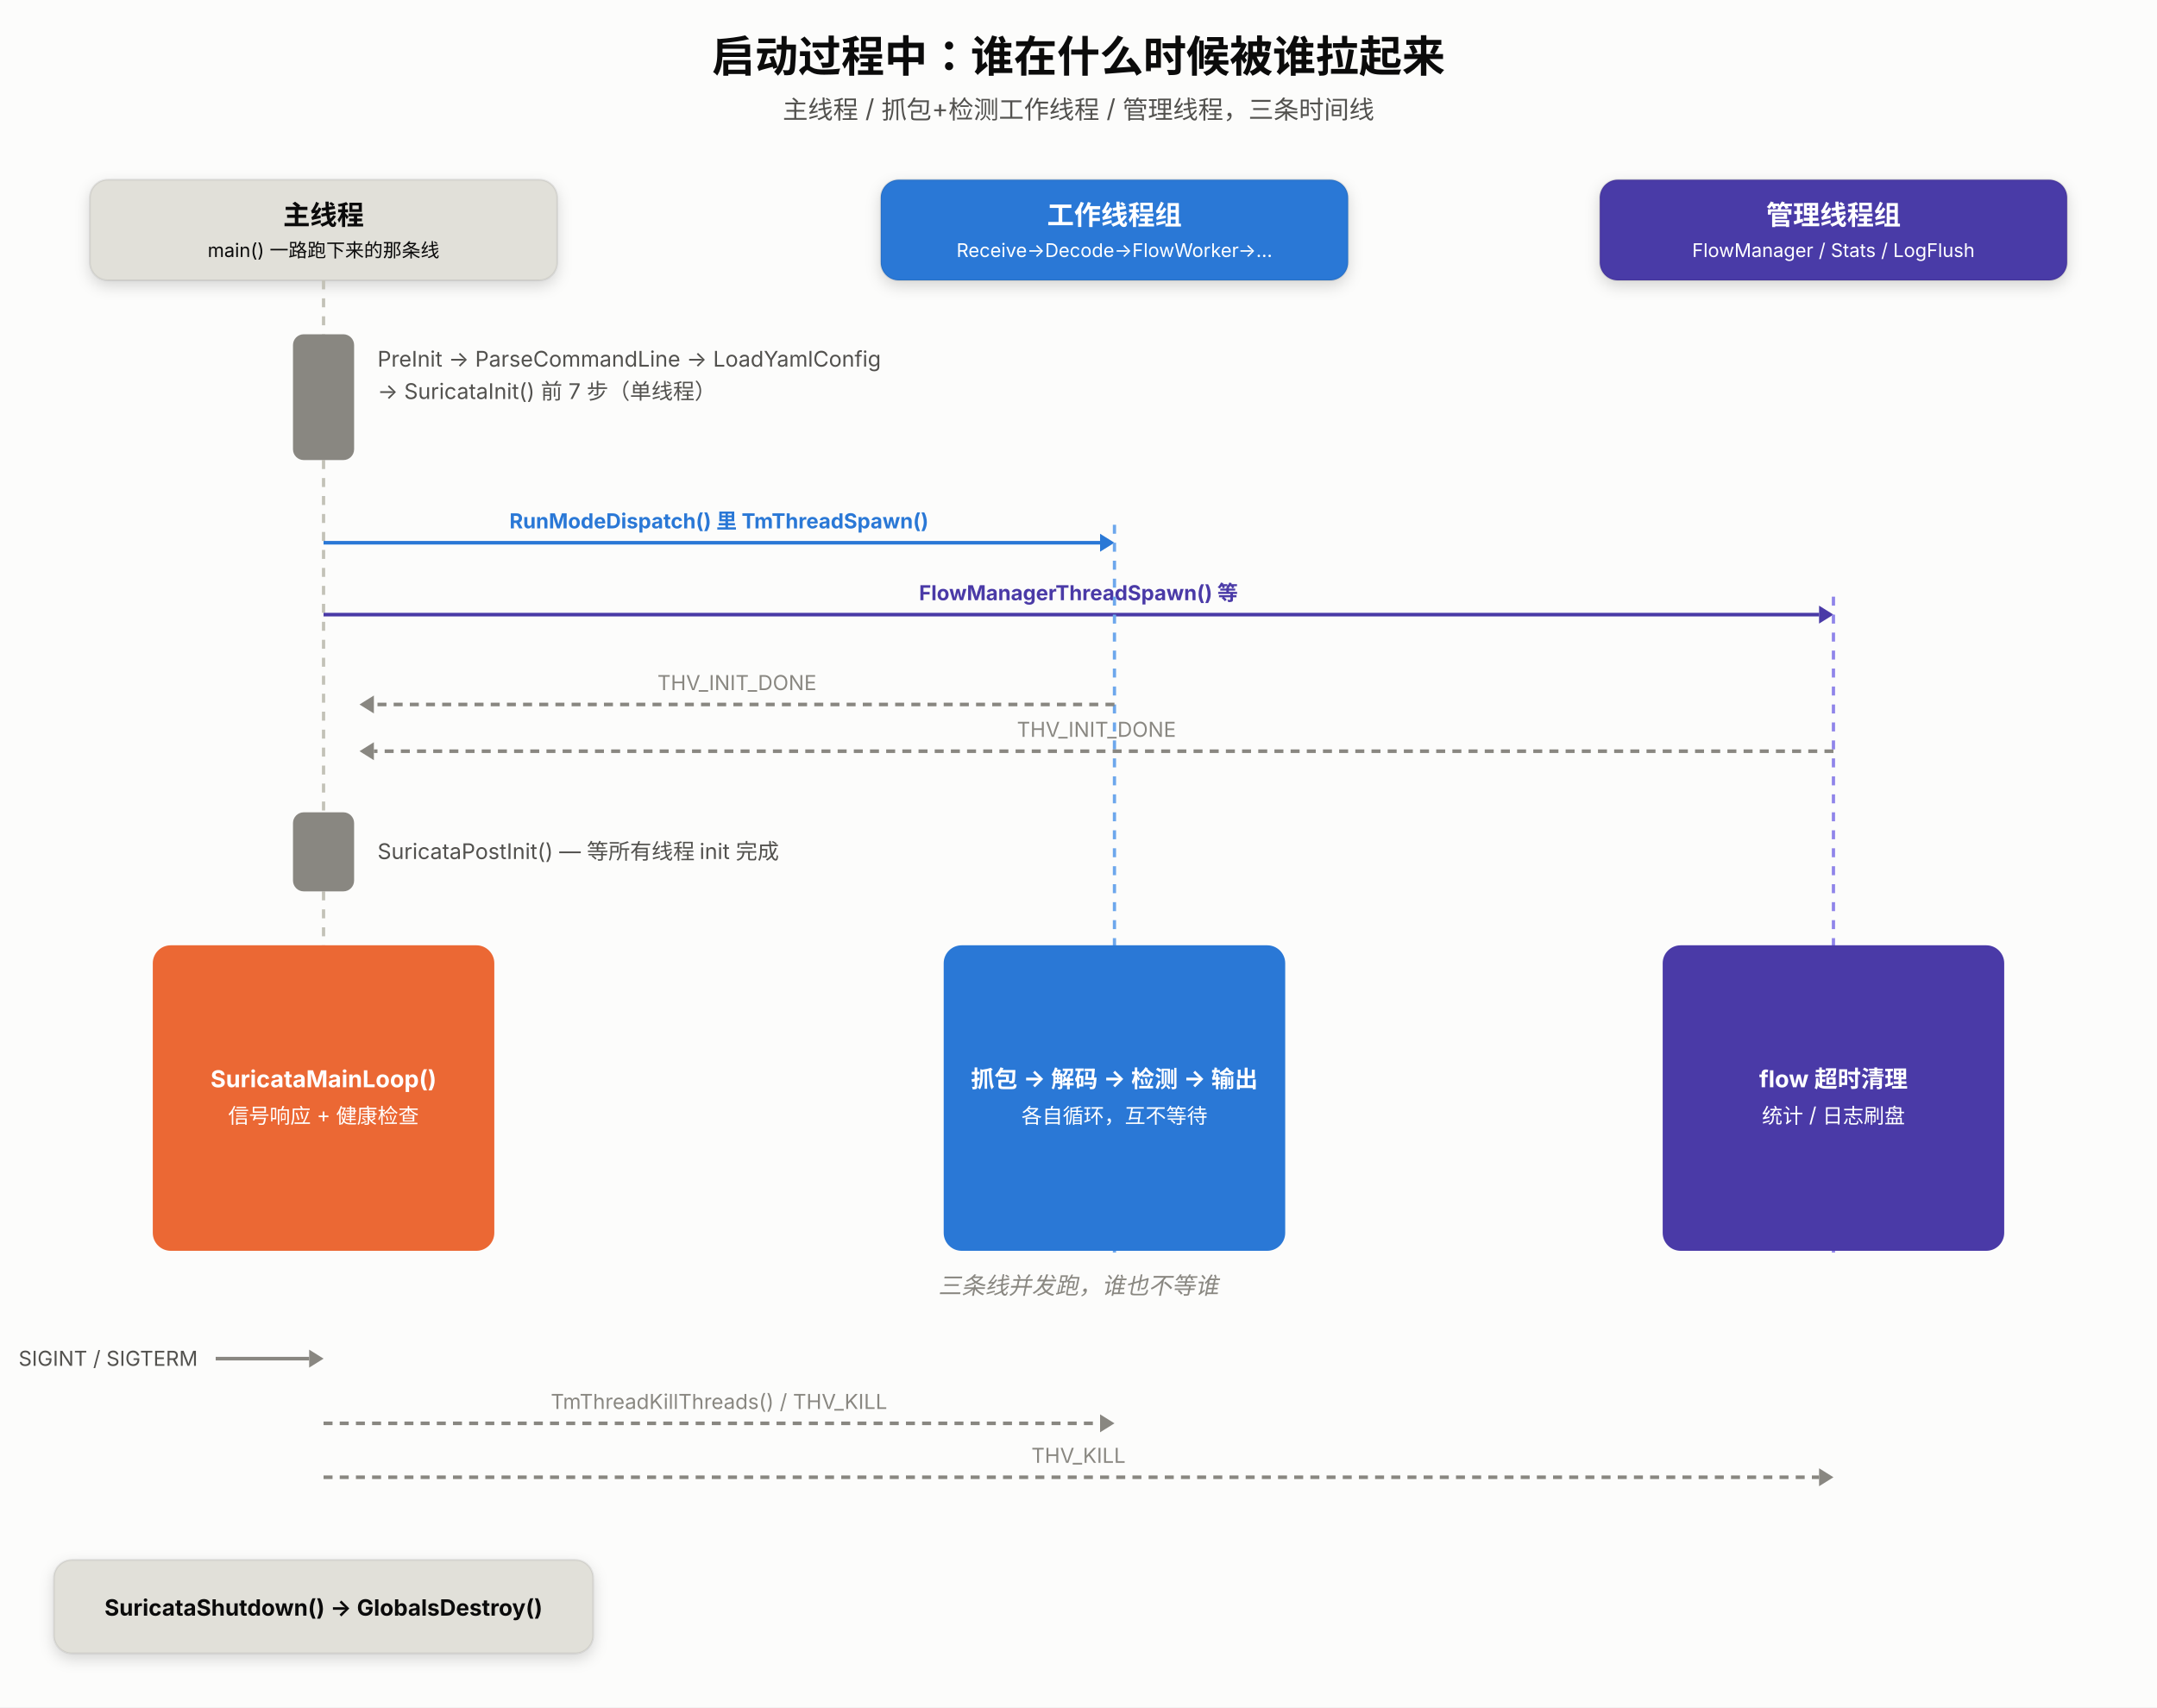
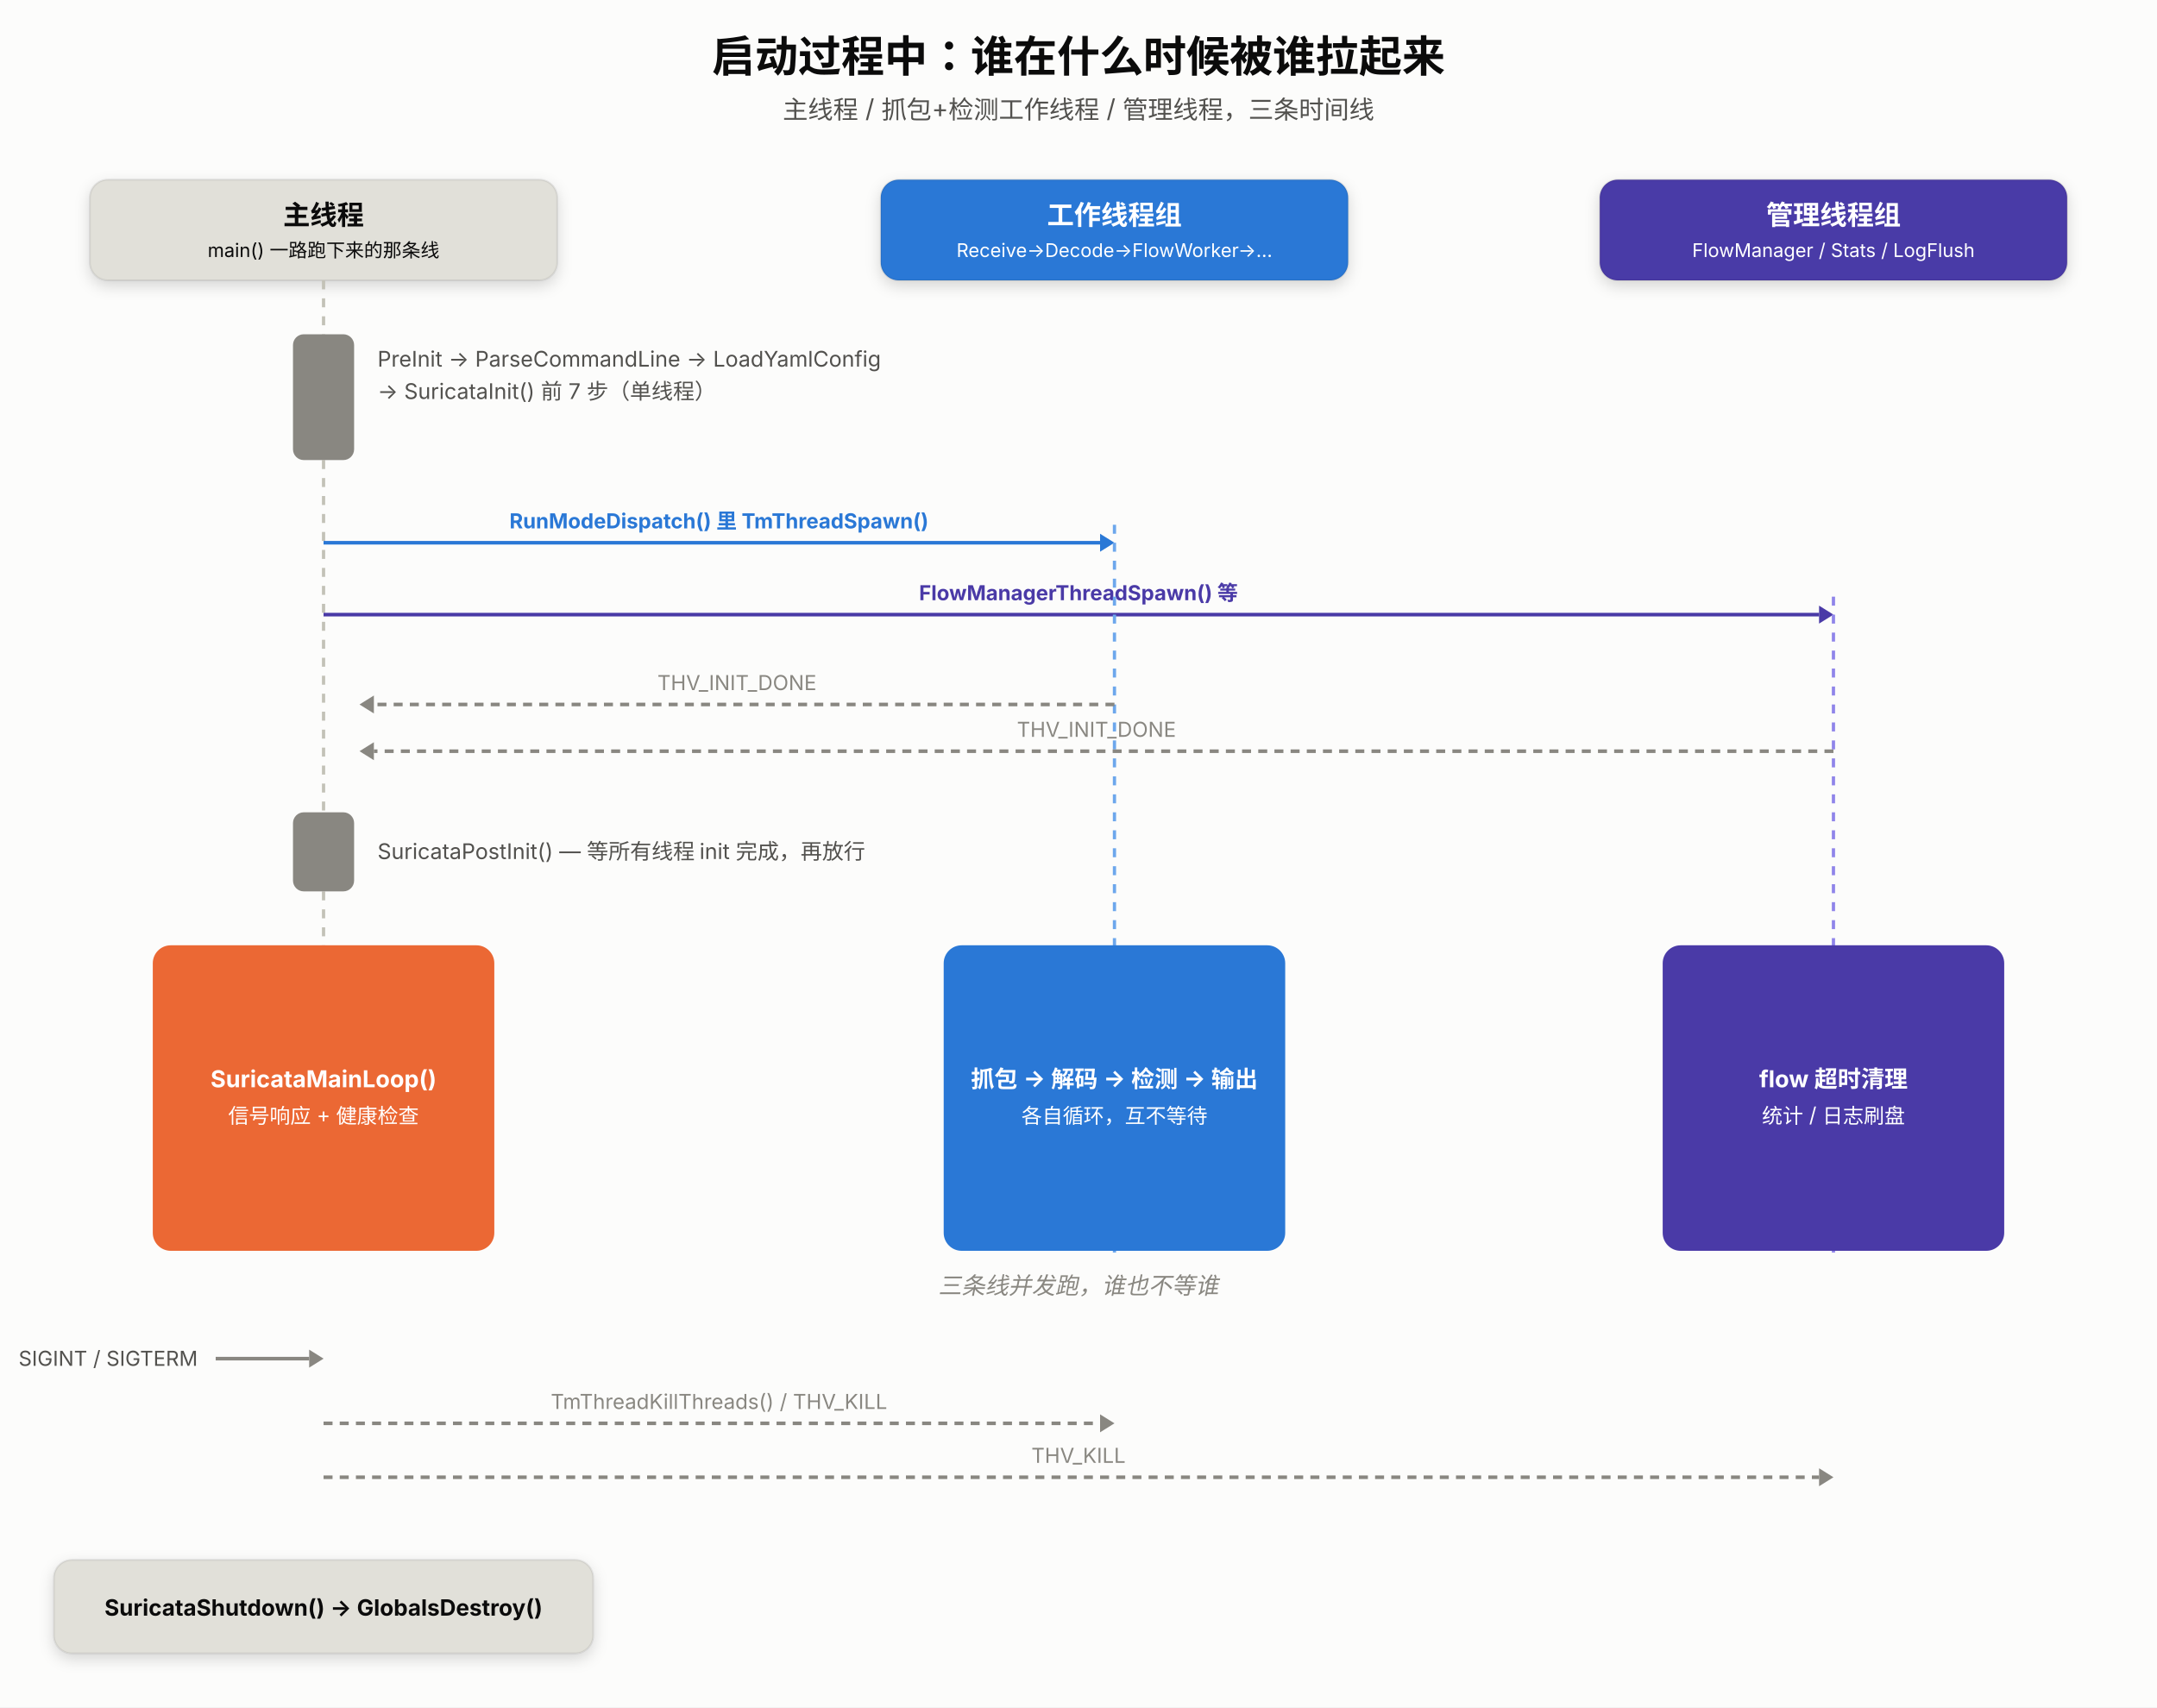
<svg xmlns="http://www.w3.org/2000/svg" viewBox="0 0 1200 950" font-family="-apple-system, 'Segoe UI', 'PingFang SC', 'Microsoft YaHei', sans-serif">
  <rect x="0" y="0" width="1200" height="950" fill="#fcfcfb" />
  <filter id="softshadow" x="-30%" y="-30%" width="160%" height="160%">
    <feDropShadow dx="0" dy="3" stdDeviation="4" flood-color="#0b0b0b" flood-opacity="0.16" />
  </filter>
  <text x="600.0" y="40" text-anchor="middle" font-size="24" fill="#0b0b0b" font-weight="700" font-style="normal">启动过程中：谁在什么时候被谁拉起来</text>
  <text x="600.0" y="66" text-anchor="middle" font-size="14" fill="#52514e" font-weight="400" font-style="normal">主线程 / 抓包+检测工作线程 / 管理线程，三条时间线</text>
  <rect x="50.0" y="100" width="260" height="56" rx="10" fill="#e1e0d9" stroke="rgba(11,11,11,0.08)" stroke-width="1" filter="url(#softshadow)" />
  <text x="180.0" y="125.0" text-anchor="middle" font-size="15" font-weight="700" fill="#0b0b0b">主线程</text>
  <text x="180.0" y="143.0" text-anchor="middle" font-size="10.5" fill="#0b0b0b">main() 一路跑下来的那条线</text>
  <rect x="490.0" y="100" width="260" height="56" rx="10" fill="#2a78d6" stroke="rgba(11,11,11,0.08)" stroke-width="1" filter="url(#softshadow)" />
  <text x="620.0" y="125.0" text-anchor="middle" font-size="15" font-weight="700" fill="#ffffff">工作线程组</text>
  <text x="620.0" y="143.0" text-anchor="middle" font-size="10.5" fill="#ffffff">Receive→Decode→FlowWorker→…</text>
  <rect x="890.0" y="100" width="260" height="56" rx="10" fill="#4a3aa7" stroke="rgba(11,11,11,0.08)" stroke-width="1" filter="url(#softshadow)" />
  <text x="1020.0" y="125.0" text-anchor="middle" font-size="15" font-weight="700" fill="#ffffff">管理线程组</text>
  <text x="1020.0" y="143.0" text-anchor="middle" font-size="10.5" fill="#ffffff">FlowManager / Stats / LogFlush</text>
  <line x1="180" y1="156" x2="180" y2="656" stroke="#c3c2b7" stroke-width="1.8" stroke-dasharray="5,5" />
  <rect x="163.0" y="186" width="34" height="70" rx="6" fill="#898781" />
  <text x="210" y="204" text-anchor="start" font-size="12" fill="#52514e" font-weight="400" font-style="normal">PreInit → ParseCommandLine → LoadYamlConfig</text>
  <text x="210" y="222" text-anchor="start" font-size="12" fill="#52514e" font-weight="400" font-style="normal">→ SuricataInit() 前 7 步（单线程）</text>
  <line x1="180" y1="302" x2="612" y2="302" stroke="#2a78d6" stroke-width="2" />
  <polygon points="612,297 620,302 612,307" fill="#2a78d6" />
  <text x="400.0" y="294" text-anchor="middle" font-size="11.5" fill="#2a78d6" font-weight="700" font-style="normal">RunModeDispatch() 里 TmThreadSpawn()</text>
  <line x1="180" y1="342" x2="1012" y2="342" stroke="#4a3aa7" stroke-width="2" />
  <polygon points="1012,337 1020,342 1012,347" fill="#4a3aa7" />
  <text x="600.0" y="334" text-anchor="middle" font-size="11.5" fill="#4a3aa7" font-weight="700" font-style="normal">FlowManagerThreadSpawn() 等</text>
  <line x1="620" y1="292" x2="620" y2="702" stroke="#6da7ec" stroke-width="1.8" stroke-dasharray="5,5" />
  <line x1="1020" y1="332" x2="1020" y2="702" stroke="#9085e9" stroke-width="1.8" stroke-dasharray="5,5" />
  <line x1="620" y1="392" x2="208" y2="392" stroke="#898781" stroke-width="2" stroke-dasharray="5,4" />
  <polygon points="208,387 200,392 208,397" fill="#898781" />
  <text x="410.0" y="384" text-anchor="middle" font-size="11.5" fill="#898781" font-weight="400" font-style="normal">THV_INIT_DONE</text>
  <line x1="1020" y1="418" x2="208" y2="418" stroke="#898781" stroke-width="2" stroke-dasharray="5,4" />
  <polygon points="208,413 200,418 208,423" fill="#898781" />
  <text x="610.0" y="410" text-anchor="middle" font-size="11.5" fill="#898781" font-weight="400" font-style="normal">THV_INIT_DONE</text>
  <rect x="163.0" y="452" width="34" height="44" rx="6" fill="#898781" />
-   <text x="210" y="478" text-anchor="start" font-size="12" fill="#52514e" font-weight="400" font-style="normal">SuricataPostInit() — 等所有线程 init 完成</text>
+   <text x="210" y="478" text-anchor="start" font-size="12" fill="#52514e" font-weight="400" font-style="normal">SuricataPostInit() — 等所有线程 init 完成，再放行</text>
  <rect x="85.0" y="526" width="190" height="170" rx="10" fill="#eb6834" />
  <text x="180" y="605.0" text-anchor="middle" font-size="13" fill="#ffffff" font-weight="700" font-style="normal">SuricataMainLoop()</text>
  <text x="180" y="625.0" text-anchor="middle" font-size="11.5" fill="#ffffff" font-weight="400" font-style="normal">信号响应 + 健康检查</text>
  <rect x="525.0" y="526" width="190" height="170" rx="10" fill="#2a78d6" />
  <text x="620" y="605.0" text-anchor="middle" font-size="13" fill="#ffffff" font-weight="700" font-style="normal">抓包 → 解码 → 检测 → 输出</text>
  <text x="620" y="625.0" text-anchor="middle" font-size="11.5" fill="#ffffff" font-weight="400" font-style="normal">各自循环，互不等待</text>
  <rect x="925.0" y="526" width="190" height="170" rx="10" fill="#4a3aa7" />
  <text x="1020" y="605.0" text-anchor="middle" font-size="13" fill="#ffffff" font-weight="700" font-style="normal">flow 超时清理</text>
  <text x="1020" y="625.0" text-anchor="middle" font-size="11.5" fill="#ffffff" font-weight="400" font-style="normal">统计 / 日志刷盘</text>
  <text x="600.0" y="720" text-anchor="middle" font-size="13" fill="#898781" font-weight="400" font-style="italic">三条线并发跑，谁也不等谁</text>
  <line x1="120" y1="756" x2="172" y2="756" stroke="#898781" stroke-width="2" />
  <polygon points="172,751 180,756 172,761" fill="#898781" />
  <text x="110" y="760" text-anchor="end" font-size="11.5" fill="#52514e" font-weight="400" font-style="normal">SIGINT / SIGTERM</text>
  <line x1="180" y1="792" x2="612" y2="792" stroke="#898781" stroke-width="2" stroke-dasharray="5,4" />
  <polygon points="612,787 620,792 612,797" fill="#898781" />
  <text x="400.0" y="784" text-anchor="middle" font-size="11.5" fill="#898781" font-weight="400" font-style="normal">TmThreadKillThreads() / THV_KILL</text>
  <line x1="180" y1="822" x2="1012" y2="822" stroke="#898781" stroke-width="2" stroke-dasharray="5,4" />
  <polygon points="1012,817 1020,822 1012,827" fill="#898781" />
  <text x="600.0" y="814" text-anchor="middle" font-size="11.5" fill="#898781" font-weight="400" font-style="normal">THV_KILL</text>
  <rect x="30.0" y="868" width="300" height="52" rx="10" fill="#e1e0d9" stroke="rgba(11,11,11,0.08)" stroke-width="1" filter="url(#softshadow)" />
  <text x="180.0" y="899.0" text-anchor="middle" font-size="12.5" font-weight="700" fill="#0b0b0b">SuricataShutdown() → GlobalsDestroy()</text>
</svg>
